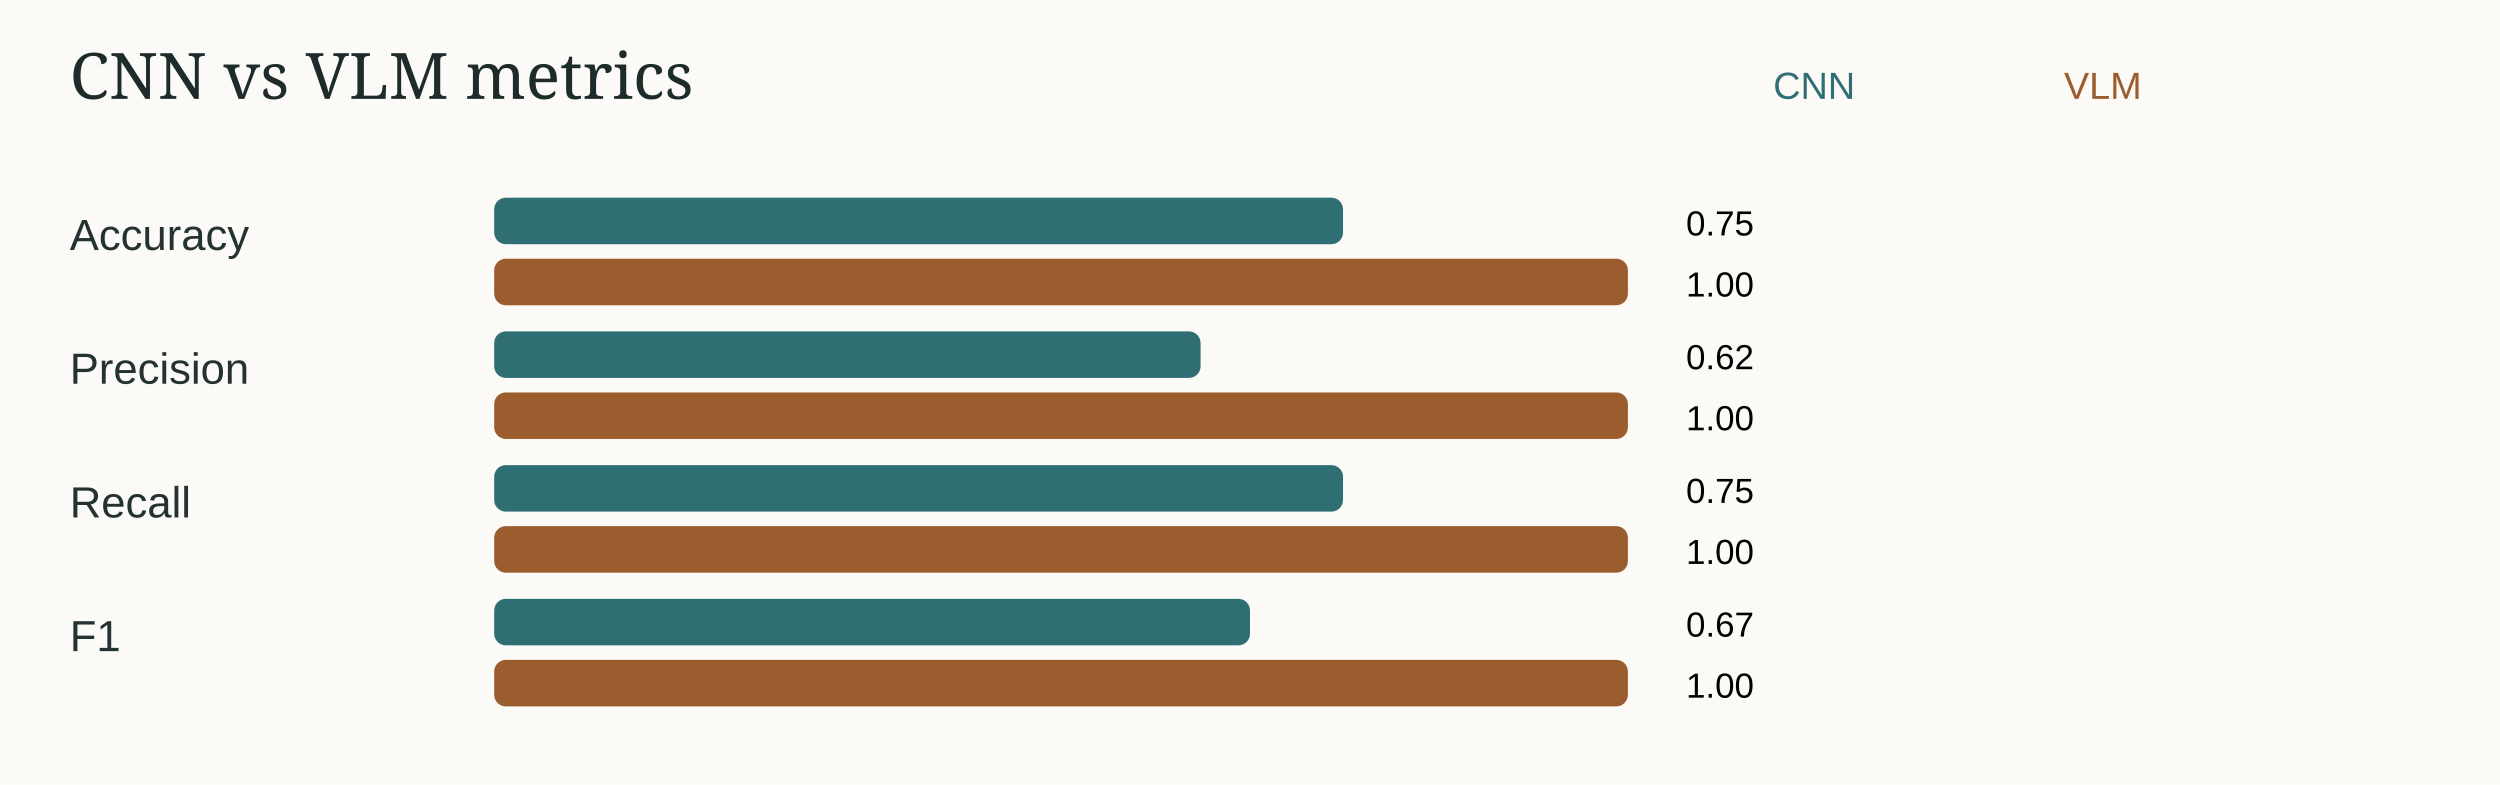
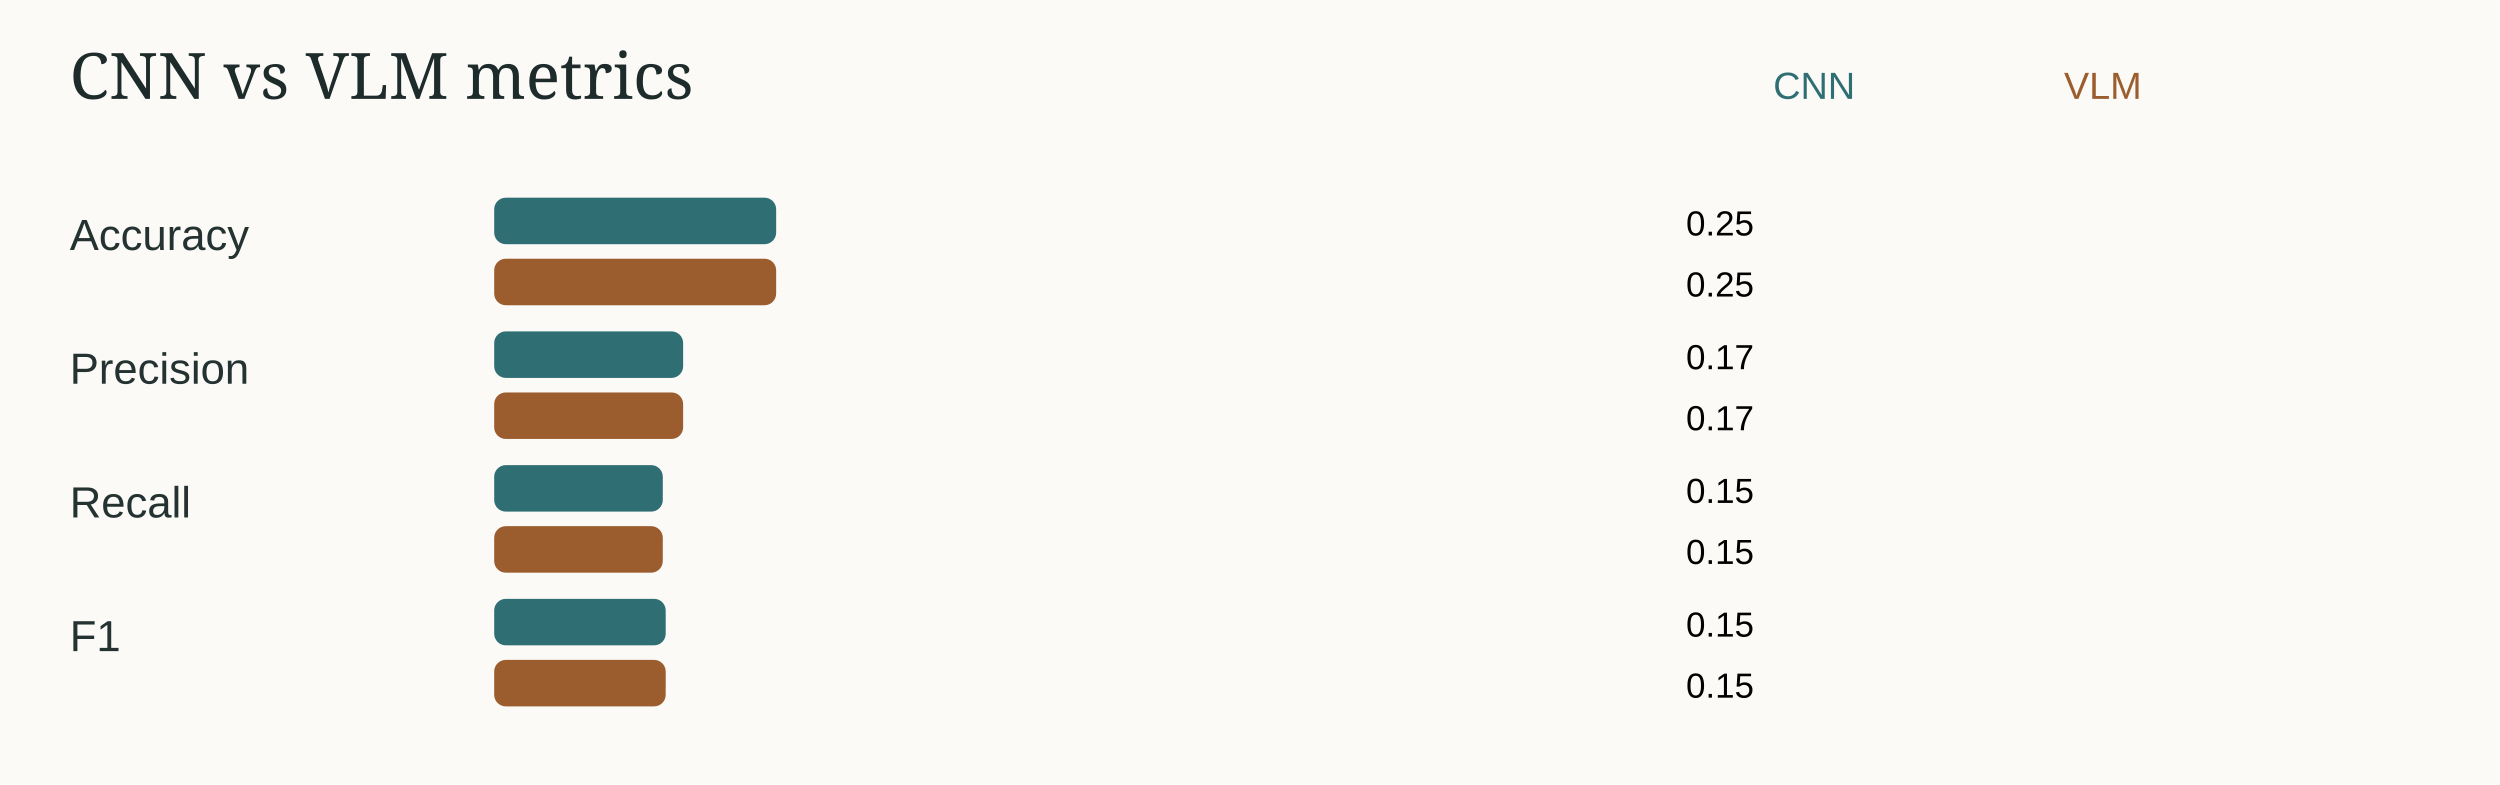
<svg xmlns="http://www.w3.org/2000/svg" width="860" height="270" role="img">
  <rect width="100%" height="100%" fill="#fbfaf7" />
  <text x="24" y="34" font-size="22" font-family="Georgia, serif" fill="#1d2b2a">CNN vs VLM metrics</text>
  <text x="610" y="34" font-size="13" font-family="Arial" fill="#2f6f73">CNN</text>
  <text x="710" y="34" font-size="13" font-family="Arial" fill="#9b5d2e">VLM</text>
  <text x="24" y="86" font-size="15" font-family="Arial" fill="#243331">Accuracy</text>
-   <rect x="170" y="68" width="292" height="16" rx="4" fill="#2f6f73" />
-   <rect x="170" y="89" width="390" height="16" rx="4" fill="#9b5d2e" />
-   <text x="580" y="81" font-size="12" font-family="Arial">0.75</text>
-   <text x="580" y="102" font-size="12" font-family="Arial">1.00</text>
+   <rect x="170" y="68" width="97" height="16" rx="4" fill="#2f6f73" />
+   <rect x="170" y="89" width="97" height="16" rx="4" fill="#9b5d2e" />
+   <text x="580" y="81" font-size="12" font-family="Arial">0.25</text>
+   <text x="580" y="102" font-size="12" font-family="Arial">0.25</text>
  <text x="24" y="132" font-size="15" font-family="Arial" fill="#243331">Precision</text>
-   <rect x="170" y="114" width="243" height="16" rx="4" fill="#2f6f73" />
-   <rect x="170" y="135" width="390" height="16" rx="4" fill="#9b5d2e" />
-   <text x="580" y="127" font-size="12" font-family="Arial">0.62</text>
-   <text x="580" y="148" font-size="12" font-family="Arial">1.00</text>
+   <rect x="170" y="114" width="65" height="16" rx="4" fill="#2f6f73" />
+   <rect x="170" y="135" width="65" height="16" rx="4" fill="#9b5d2e" />
+   <text x="580" y="127" font-size="12" font-family="Arial">0.17</text>
+   <text x="580" y="148" font-size="12" font-family="Arial">0.17</text>
  <text x="24" y="178" font-size="15" font-family="Arial" fill="#243331">Recall</text>
-   <rect x="170" y="160" width="292" height="16" rx="4" fill="#2f6f73" />
-   <rect x="170" y="181" width="390" height="16" rx="4" fill="#9b5d2e" />
-   <text x="580" y="173" font-size="12" font-family="Arial">0.75</text>
-   <text x="580" y="194" font-size="12" font-family="Arial">1.00</text>
+   <rect x="170" y="160" width="58" height="16" rx="4" fill="#2f6f73" />
+   <rect x="170" y="181" width="58" height="16" rx="4" fill="#9b5d2e" />
+   <text x="580" y="173" font-size="12" font-family="Arial">0.15</text>
+   <text x="580" y="194" font-size="12" font-family="Arial">0.15</text>
  <text x="24" y="224" font-size="15" font-family="Arial" fill="#243331">F1</text>
-   <rect x="170" y="206" width="260" height="16" rx="4" fill="#2f6f73" />
-   <rect x="170" y="227" width="390" height="16" rx="4" fill="#9b5d2e" />
-   <text x="580" y="219" font-size="12" font-family="Arial">0.67</text>
-   <text x="580" y="240" font-size="12" font-family="Arial">1.00</text>
+   <rect x="170" y="206" width="59" height="16" rx="4" fill="#2f6f73" />
+   <rect x="170" y="227" width="59" height="16" rx="4" fill="#9b5d2e" />
+   <text x="580" y="219" font-size="12" font-family="Arial">0.15</text>
+   <text x="580" y="240" font-size="12" font-family="Arial">0.15</text>
</svg>
